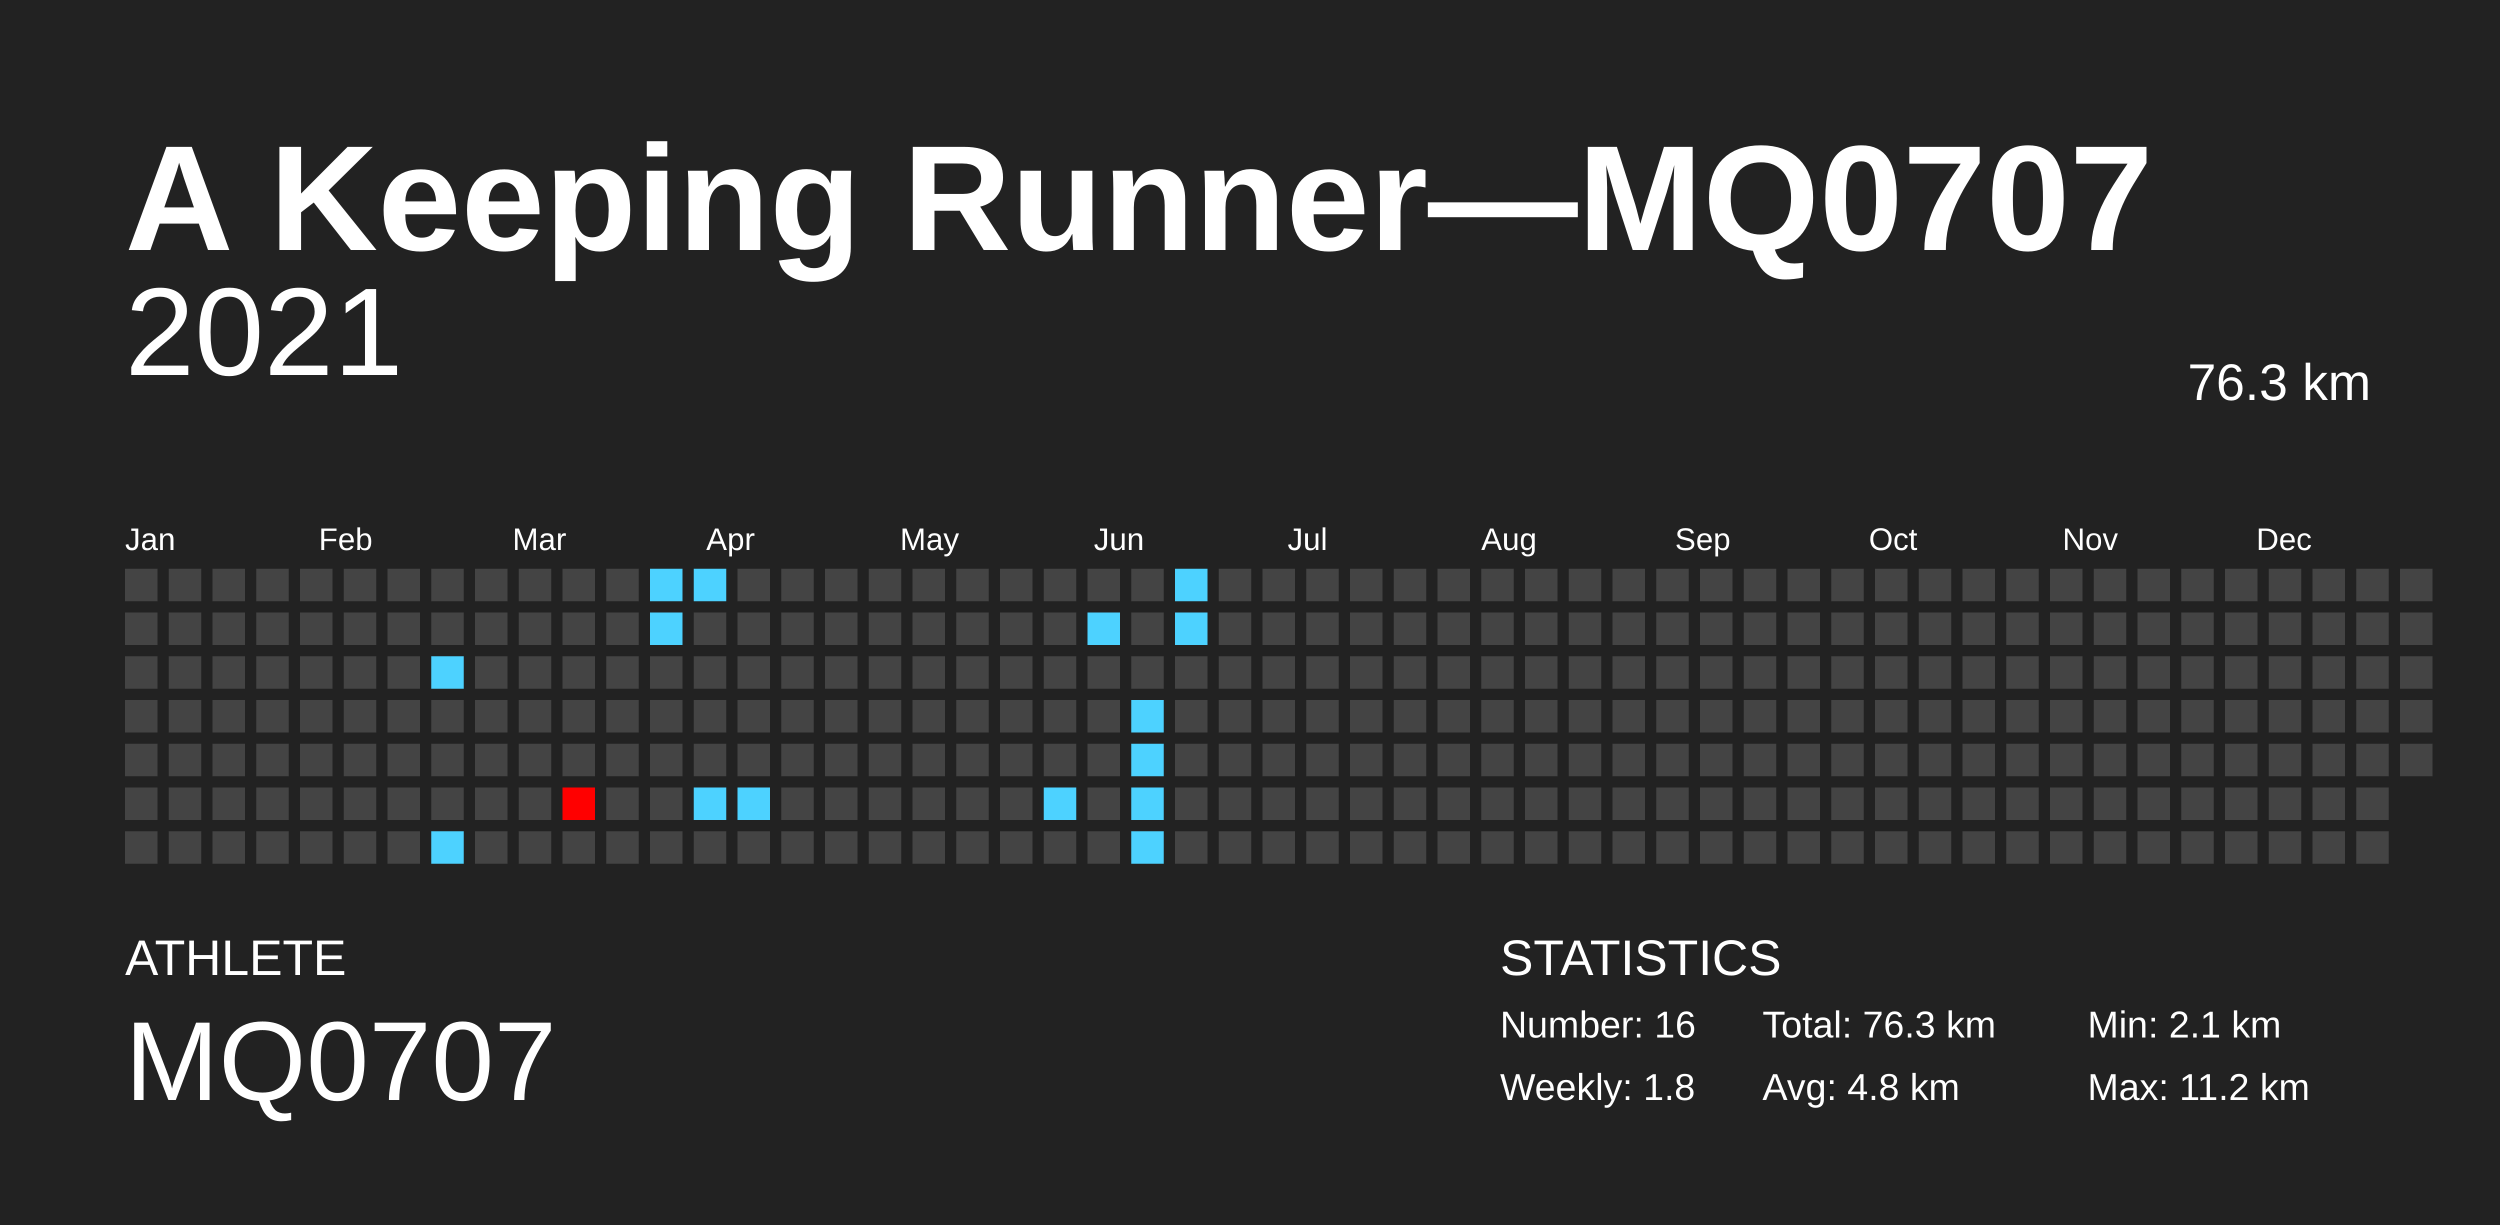
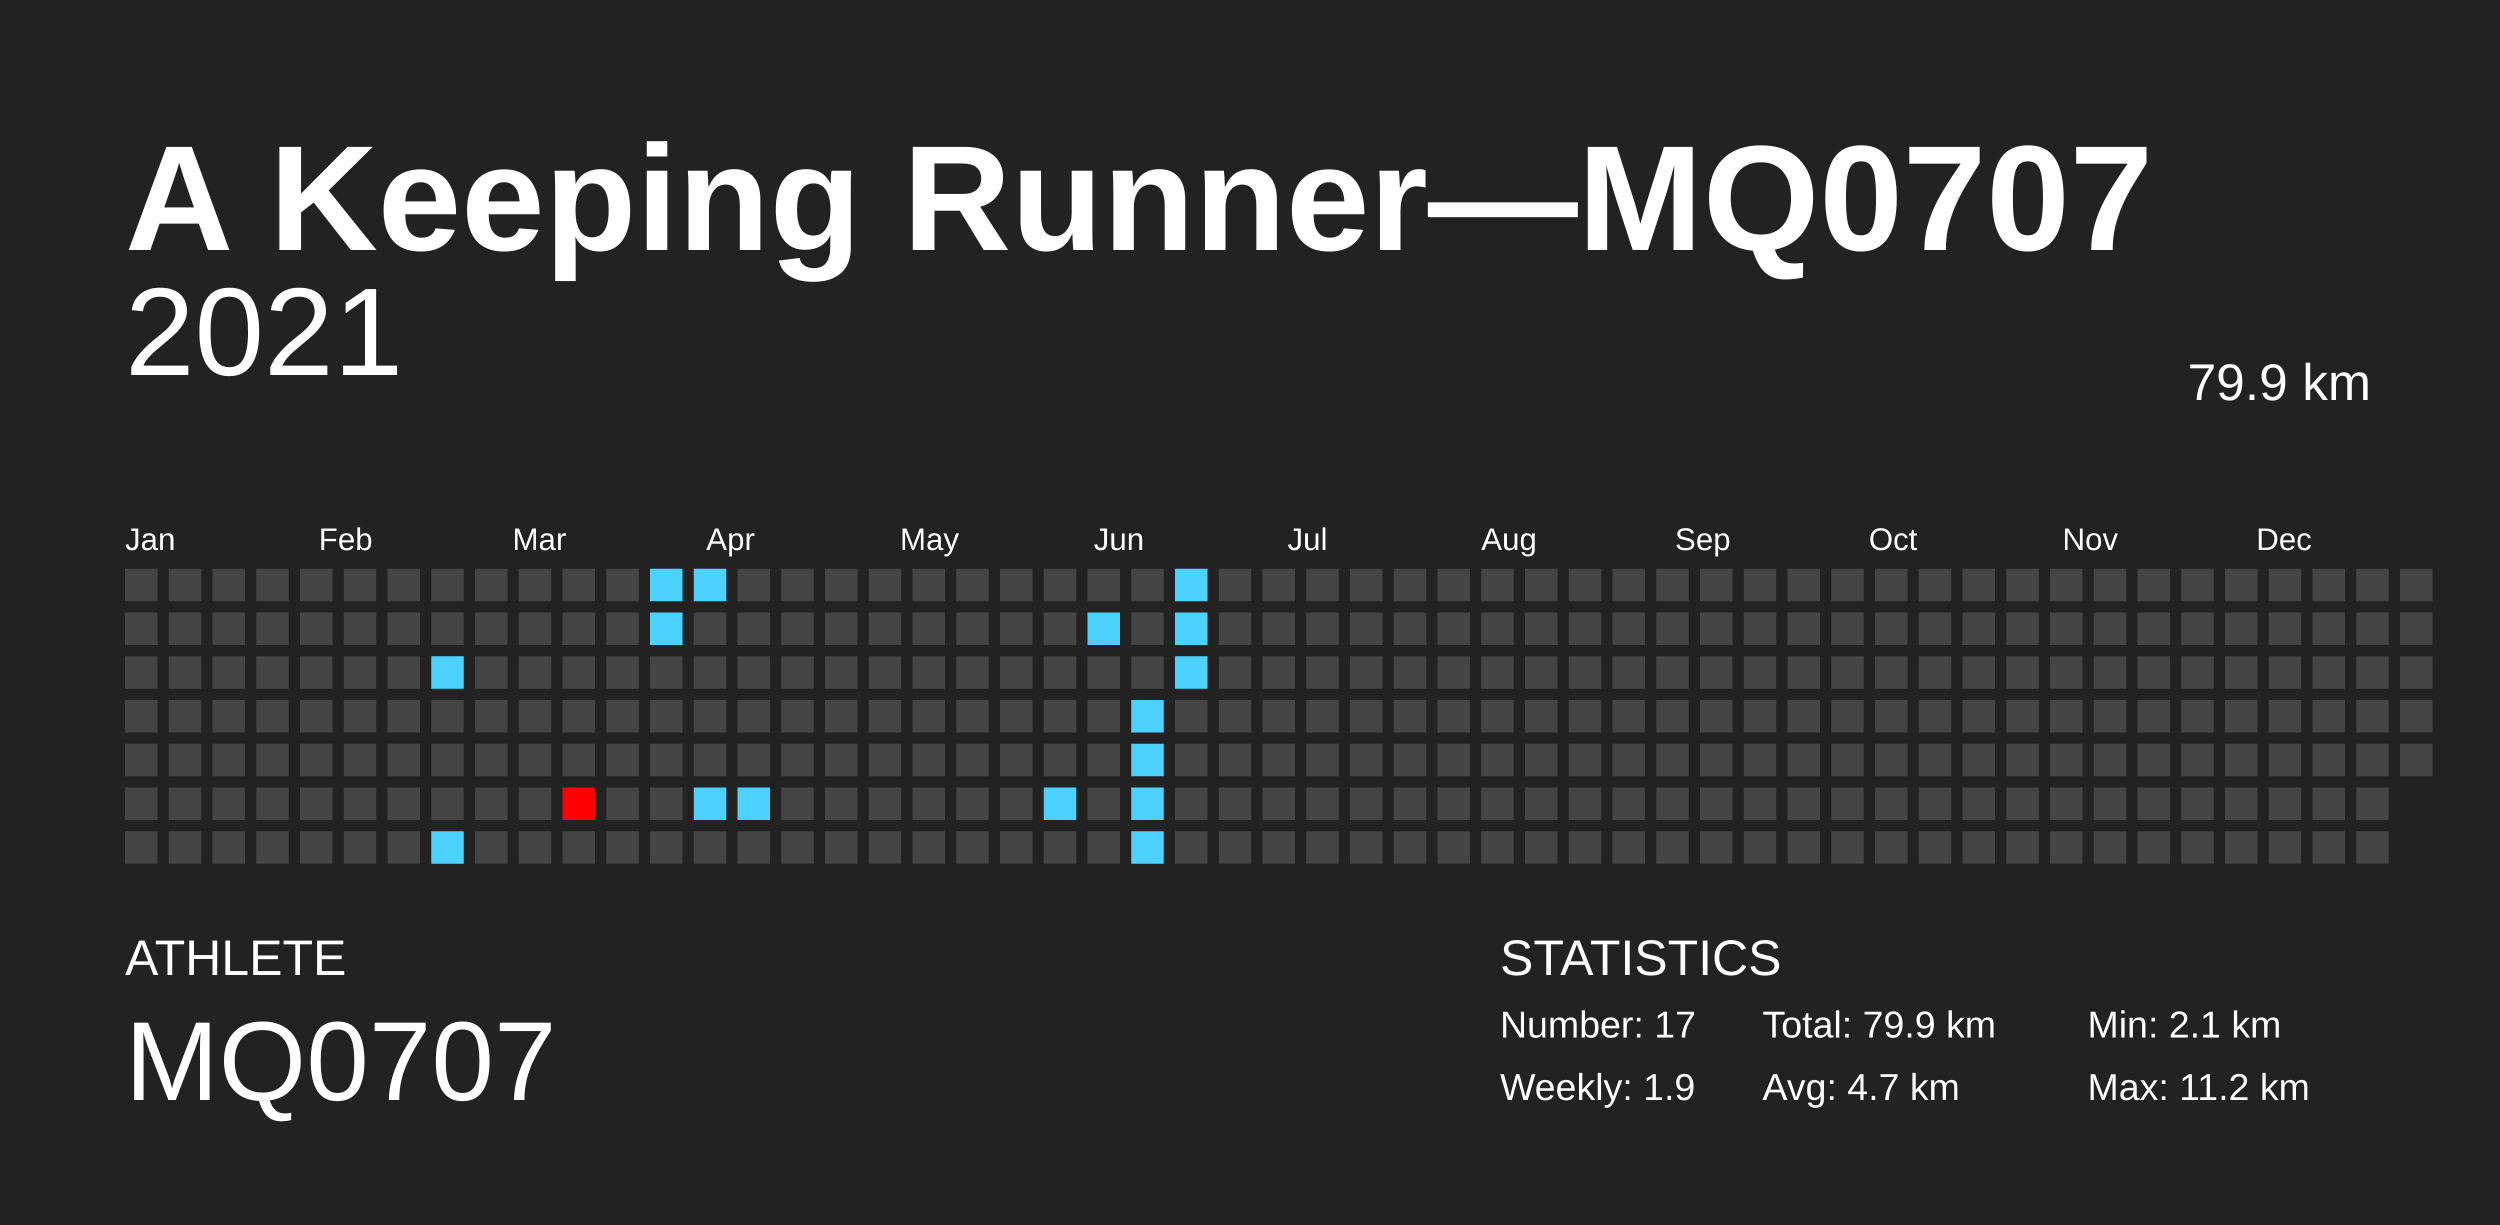
<svg xmlns="http://www.w3.org/2000/svg" baseProfile="full" height="98mm" version="1.1" viewBox="0,0,200,98" width="200mm">
  <defs />
  <rect fill="#222222" height="98" width="200" x="0" y="0" />
  <text fill="#FFFFFF" style="font-size:12px; font-family:Arial; font-weight:bold;" x="10" y="20">A Keeping Runner—MQ0707</text>
  <text fill="#FFFFFF" style="font-size:4px; font-family:Arial" x="10" y="78">ATHLETE</text>
  <text fill="#FFFFFF" style="font-size:9px; font-family:Arial" x="10" y="88">MQ0707</text>
  <text fill="#FFFFFF" style="font-size:4px; font-family:Arial" x="120" y="78">STATISTICS</text>
-   <text fill="#FFFFFF" style="font-size:3px; font-family:Arial" x="120" y="83">Number: 16</text>
-   <text fill="#FFFFFF" style="font-size:3px; font-family:Arial" x="120" y="88">Weekly: 1.8</text>
-   <text fill="#FFFFFF" style="font-size:3px; font-family:Arial" x="141" y="83">Total: 76.3 km</text>
-   <text fill="#FFFFFF" style="font-size:3px; font-family:Arial" x="141" y="88">Avg: 4.8 km</text>
+   <text fill="#FFFFFF" style="font-size:3px; font-family:Arial" x="120" y="83">Number: 17</text>
+   <text fill="#FFFFFF" style="font-size:3px; font-family:Arial" x="120" y="88">Weekly: 1.9</text>
+   <text fill="#FFFFFF" style="font-size:3px; font-family:Arial" x="141" y="83">Total: 79.9 km</text>
+   <text fill="#FFFFFF" style="font-size:3px; font-family:Arial" x="141" y="88">Avg: 4.7 km</text>
  <text fill="#FFFFFF" style="font-size:3px; font-family:Arial" x="167" y="83">Min: 2.1 km</text>
  <text fill="#FFFFFF" style="font-size:3px; font-family:Arial" x="167" y="88">Max: 11.2 km</text>
  <text alignment-baseline="hanging" fill="#FFFFFF" style="font-size:10.0px; font-family:Arial;" x="10" y="30">2021</text>
-   <text alignment-baseline="hanging" fill="#FFFFFF" style="font-size:4.125px; font-family:Arial;" x="175" y="32">76.3 km</text>
+   <text alignment-baseline="hanging" fill="#FFFFFF" style="font-size:4.125px; font-family:Arial;" x="175" y="32">79.9 km</text>
  <text fill="#FFFFFF" style="font-size:2.5px; font-family:Arial" x="10.0" y="44">Jan</text>
  <text fill="#FFFFFF" style="font-size:2.5px; font-family:Arial" x="25.5" y="44">Feb</text>
  <text fill="#FFFFFF" style="font-size:2.5px; font-family:Arial" x="41.0" y="44">Mar</text>
  <text fill="#FFFFFF" style="font-size:2.5px; font-family:Arial" x="56.5" y="44">Apr</text>
  <text fill="#FFFFFF" style="font-size:2.5px; font-family:Arial" x="72.0" y="44">May</text>
  <text fill="#FFFFFF" style="font-size:2.5px; font-family:Arial" x="87.5" y="44">Jun</text>
  <text fill="#FFFFFF" style="font-size:2.5px; font-family:Arial" x="103.0" y="44">Jul</text>
  <text fill="#FFFFFF" style="font-size:2.5px; font-family:Arial" x="118.5" y="44">Aug</text>
  <text fill="#FFFFFF" style="font-size:2.5px; font-family:Arial" x="134.0" y="44">Sep</text>
  <text fill="#FFFFFF" style="font-size:2.5px; font-family:Arial" x="149.5" y="44">Oct</text>
  <text fill="#FFFFFF" style="font-size:2.5px; font-family:Arial" x="165.0" y="44">Nov</text>
  <text fill="#FFFFFF" style="font-size:2.5px; font-family:Arial" x="180.5" y="44">Dec</text>
  <rect fill="#444444" height="2.6" width="2.6" x="10.0" y="45.5" />
  <rect fill="#444444" height="2.6" width="2.6" x="10.0" y="49.0" />
  <rect fill="#444444" height="2.6" width="2.6" x="10.0" y="52.5" />
  <rect fill="#444444" height="2.6" width="2.6" x="10.0" y="56.0" />
  <rect fill="#444444" height="2.6" width="2.6" x="10.0" y="59.5" />
  <rect fill="#444444" height="2.6" width="2.6" x="10.0" y="63.0" />
  <rect fill="#444444" height="2.6" width="2.6" x="10.0" y="66.5" />
  <rect fill="#444444" height="2.6" width="2.6" x="13.5" y="45.5" />
  <rect fill="#444444" height="2.6" width="2.6" x="13.5" y="49.0" />
  <rect fill="#444444" height="2.6" width="2.6" x="13.5" y="52.5" />
  <rect fill="#444444" height="2.6" width="2.6" x="13.5" y="56.0" />
  <rect fill="#444444" height="2.6" width="2.6" x="13.5" y="59.5" />
  <rect fill="#444444" height="2.6" width="2.6" x="13.5" y="63.0" />
  <rect fill="#444444" height="2.6" width="2.6" x="13.5" y="66.5" />
  <rect fill="#444444" height="2.6" width="2.6" x="17.0" y="45.5" />
  <rect fill="#444444" height="2.6" width="2.6" x="17.0" y="49.0" />
  <rect fill="#444444" height="2.6" width="2.6" x="17.0" y="52.5" />
  <rect fill="#444444" height="2.6" width="2.6" x="17.0" y="56.0" />
  <rect fill="#444444" height="2.6" width="2.6" x="17.0" y="59.5" />
  <rect fill="#444444" height="2.6" width="2.6" x="17.0" y="63.0" />
  <rect fill="#444444" height="2.6" width="2.6" x="17.0" y="66.5" />
  <rect fill="#444444" height="2.6" width="2.6" x="20.5" y="45.5" />
  <rect fill="#444444" height="2.6" width="2.6" x="20.5" y="49.0" />
  <rect fill="#444444" height="2.6" width="2.6" x="20.5" y="52.5" />
  <rect fill="#444444" height="2.6" width="2.6" x="20.5" y="56.0" />
  <rect fill="#444444" height="2.6" width="2.6" x="20.5" y="59.5" />
  <rect fill="#444444" height="2.6" width="2.6" x="20.5" y="63.0" />
  <rect fill="#444444" height="2.6" width="2.6" x="20.5" y="66.5" />
  <rect fill="#444444" height="2.6" width="2.6" x="24.0" y="45.5" />
  <rect fill="#444444" height="2.6" width="2.6" x="24.0" y="49.0" />
  <rect fill="#444444" height="2.6" width="2.6" x="24.0" y="52.5" />
  <rect fill="#444444" height="2.6" width="2.6" x="24.0" y="56.0" />
  <rect fill="#444444" height="2.6" width="2.6" x="24.0" y="59.5" />
  <rect fill="#444444" height="2.6" width="2.6" x="24.0" y="63.0" />
  <rect fill="#444444" height="2.6" width="2.6" x="24.0" y="66.5" />
  <rect fill="#444444" height="2.6" width="2.6" x="27.5" y="45.5" />
  <rect fill="#444444" height="2.6" width="2.6" x="27.5" y="49.0" />
  <rect fill="#444444" height="2.6" width="2.6" x="27.5" y="52.5" />
  <rect fill="#444444" height="2.6" width="2.6" x="27.5" y="56.0" />
  <rect fill="#444444" height="2.6" width="2.6" x="27.5" y="59.5" />
  <rect fill="#444444" height="2.6" width="2.6" x="27.5" y="63.0" />
  <rect fill="#444444" height="2.6" width="2.6" x="27.5" y="66.5" />
  <rect fill="#444444" height="2.6" width="2.6" x="31.0" y="45.5" />
  <rect fill="#444444" height="2.6" width="2.6" x="31.0" y="49.0" />
  <rect fill="#444444" height="2.6" width="2.6" x="31.0" y="52.5" />
  <rect fill="#444444" height="2.6" width="2.6" x="31.0" y="56.0" />
  <rect fill="#444444" height="2.6" width="2.6" x="31.0" y="59.5" />
  <rect fill="#444444" height="2.6" width="2.6" x="31.0" y="63.0" />
  <rect fill="#444444" height="2.6" width="2.6" x="31.0" y="66.5" />
  <rect fill="#444444" height="2.6" width="2.6" x="34.5" y="45.5" />
  <rect fill="#444444" height="2.6" width="2.6" x="34.5" y="49.0" />
  <rect fill="#4dd2ff" height="2.6" width="2.6" x="34.5" y="52.5" />
  <rect fill="#444444" height="2.6" width="2.6" x="34.5" y="56.0" />
  <rect fill="#444444" height="2.6" width="2.6" x="34.5" y="59.5" />
  <rect fill="#444444" height="2.6" width="2.6" x="34.5" y="63.0" />
  <rect fill="#4dd2ff" height="2.6" width="2.6" x="34.5" y="66.5" />
  <rect fill="#444444" height="2.6" width="2.6" x="38.0" y="45.5" />
  <rect fill="#444444" height="2.6" width="2.6" x="38.0" y="49.0" />
  <rect fill="#444444" height="2.6" width="2.6" x="38.0" y="52.5" />
  <rect fill="#444444" height="2.6" width="2.6" x="38.0" y="56.0" />
  <rect fill="#444444" height="2.6" width="2.6" x="38.0" y="59.5" />
  <rect fill="#444444" height="2.6" width="2.6" x="38.0" y="63.0" />
  <rect fill="#444444" height="2.6" width="2.6" x="38.0" y="66.5" />
  <rect fill="#444444" height="2.6" width="2.6" x="41.5" y="45.5" />
  <rect fill="#444444" height="2.6" width="2.6" x="41.5" y="49.0" />
  <rect fill="#444444" height="2.6" width="2.6" x="41.5" y="52.5" />
  <rect fill="#444444" height="2.6" width="2.6" x="41.5" y="56.0" />
  <rect fill="#444444" height="2.6" width="2.6" x="41.5" y="59.5" />
  <rect fill="#444444" height="2.6" width="2.6" x="41.5" y="63.0" />
  <rect fill="#444444" height="2.6" width="2.6" x="41.5" y="66.5" />
  <rect fill="#444444" height="2.6" width="2.6" x="45.0" y="45.5" />
  <rect fill="#444444" height="2.6" width="2.6" x="45.0" y="49.0" />
  <rect fill="#444444" height="2.6" width="2.6" x="45.0" y="52.5" />
  <rect fill="#444444" height="2.6" width="2.6" x="45.0" y="56.0" />
  <rect fill="#444444" height="2.6" width="2.6" x="45.0" y="59.5" />
  <rect fill="#ff0000" height="2.6" width="2.6" x="45.0" y="63.0" />
  <rect fill="#444444" height="2.6" width="2.6" x="45.0" y="66.5" />
  <rect fill="#444444" height="2.6" width="2.6" x="48.5" y="45.5" />
  <rect fill="#444444" height="2.6" width="2.6" x="48.5" y="49.0" />
  <rect fill="#444444" height="2.6" width="2.6" x="48.5" y="52.5" />
  <rect fill="#444444" height="2.6" width="2.6" x="48.5" y="56.0" />
  <rect fill="#444444" height="2.6" width="2.6" x="48.5" y="59.5" />
  <rect fill="#444444" height="2.6" width="2.6" x="48.5" y="63.0" />
  <rect fill="#444444" height="2.6" width="2.6" x="48.5" y="66.5" />
  <rect fill="#4dd2ff" height="2.6" width="2.6" x="52.0" y="45.5" />
  <rect fill="#4dd2ff" height="2.6" width="2.6" x="52.0" y="49.0" />
  <rect fill="#444444" height="2.6" width="2.6" x="52.0" y="52.5" />
  <rect fill="#444444" height="2.6" width="2.6" x="52.0" y="56.0" />
  <rect fill="#444444" height="2.6" width="2.6" x="52.0" y="59.5" />
  <rect fill="#444444" height="2.6" width="2.6" x="52.0" y="63.0" />
  <rect fill="#444444" height="2.6" width="2.6" x="52.0" y="66.5" />
  <rect fill="#4dd2ff" height="2.6" width="2.6" x="55.5" y="45.5" />
  <rect fill="#444444" height="2.6" width="2.6" x="55.5" y="49.0" />
  <rect fill="#444444" height="2.6" width="2.6" x="55.5" y="52.5" />
  <rect fill="#444444" height="2.6" width="2.6" x="55.5" y="56.0" />
  <rect fill="#444444" height="2.6" width="2.6" x="55.5" y="59.5" />
  <rect fill="#4dd2ff" height="2.6" width="2.6" x="55.5" y="63.0" />
  <rect fill="#444444" height="2.6" width="2.6" x="55.5" y="66.5" />
  <rect fill="#444444" height="2.6" width="2.6" x="59.0" y="45.5" />
  <rect fill="#444444" height="2.6" width="2.6" x="59.0" y="49.0" />
  <rect fill="#444444" height="2.6" width="2.6" x="59.0" y="52.5" />
  <rect fill="#444444" height="2.6" width="2.6" x="59.0" y="56.0" />
  <rect fill="#444444" height="2.6" width="2.6" x="59.0" y="59.5" />
  <rect fill="#4dd2ff" height="2.6" width="2.6" x="59.0" y="63.0" />
  <rect fill="#444444" height="2.6" width="2.6" x="59.0" y="66.5" />
  <rect fill="#444444" height="2.6" width="2.6" x="62.5" y="45.5" />
  <rect fill="#444444" height="2.6" width="2.6" x="62.5" y="49.0" />
  <rect fill="#444444" height="2.6" width="2.6" x="62.5" y="52.5" />
  <rect fill="#444444" height="2.6" width="2.6" x="62.5" y="56.0" />
  <rect fill="#444444" height="2.6" width="2.6" x="62.5" y="59.5" />
  <rect fill="#444444" height="2.6" width="2.6" x="62.5" y="63.0" />
  <rect fill="#444444" height="2.6" width="2.6" x="62.5" y="66.5" />
  <rect fill="#444444" height="2.6" width="2.6" x="66.0" y="45.5" />
  <rect fill="#444444" height="2.6" width="2.6" x="66.0" y="49.0" />
  <rect fill="#444444" height="2.6" width="2.6" x="66.0" y="52.5" />
  <rect fill="#444444" height="2.6" width="2.6" x="66.0" y="56.0" />
  <rect fill="#444444" height="2.6" width="2.6" x="66.0" y="59.5" />
  <rect fill="#444444" height="2.6" width="2.6" x="66.0" y="63.0" />
  <rect fill="#444444" height="2.6" width="2.6" x="66.0" y="66.5" />
  <rect fill="#444444" height="2.6" width="2.6" x="69.5" y="45.5" />
  <rect fill="#444444" height="2.6" width="2.6" x="69.5" y="49.0" />
  <rect fill="#444444" height="2.6" width="2.6" x="69.5" y="52.5" />
  <rect fill="#444444" height="2.6" width="2.6" x="69.5" y="56.0" />
  <rect fill="#444444" height="2.6" width="2.6" x="69.5" y="59.5" />
  <rect fill="#444444" height="2.6" width="2.6" x="69.5" y="63.0" />
  <rect fill="#444444" height="2.6" width="2.6" x="69.5" y="66.5" />
  <rect fill="#444444" height="2.6" width="2.6" x="73.0" y="45.5" />
  <rect fill="#444444" height="2.6" width="2.6" x="73.0" y="49.0" />
  <rect fill="#444444" height="2.6" width="2.6" x="73.0" y="52.5" />
  <rect fill="#444444" height="2.6" width="2.6" x="73.0" y="56.0" />
  <rect fill="#444444" height="2.6" width="2.6" x="73.0" y="59.5" />
  <rect fill="#444444" height="2.6" width="2.6" x="73.0" y="63.0" />
  <rect fill="#444444" height="2.6" width="2.6" x="73.0" y="66.5" />
  <rect fill="#444444" height="2.6" width="2.6" x="76.5" y="45.5" />
  <rect fill="#444444" height="2.6" width="2.6" x="76.5" y="49.0" />
  <rect fill="#444444" height="2.6" width="2.6" x="76.5" y="52.5" />
  <rect fill="#444444" height="2.6" width="2.6" x="76.5" y="56.0" />
  <rect fill="#444444" height="2.6" width="2.6" x="76.5" y="59.5" />
  <rect fill="#444444" height="2.6" width="2.6" x="76.5" y="63.0" />
  <rect fill="#444444" height="2.6" width="2.6" x="76.5" y="66.5" />
  <rect fill="#444444" height="2.6" width="2.6" x="80.0" y="45.5" />
  <rect fill="#444444" height="2.6" width="2.6" x="80.0" y="49.0" />
  <rect fill="#444444" height="2.6" width="2.6" x="80.0" y="52.5" />
  <rect fill="#444444" height="2.6" width="2.6" x="80.0" y="56.0" />
  <rect fill="#444444" height="2.6" width="2.6" x="80.0" y="59.5" />
  <rect fill="#444444" height="2.6" width="2.6" x="80.0" y="63.0" />
  <rect fill="#444444" height="2.6" width="2.6" x="80.0" y="66.5" />
  <rect fill="#444444" height="2.6" width="2.6" x="83.5" y="45.5" />
  <rect fill="#444444" height="2.6" width="2.6" x="83.5" y="49.0" />
  <rect fill="#444444" height="2.6" width="2.6" x="83.5" y="52.5" />
  <rect fill="#444444" height="2.6" width="2.6" x="83.5" y="56.0" />
  <rect fill="#444444" height="2.6" width="2.6" x="83.5" y="59.5" />
  <rect fill="#4dd2ff" height="2.6" width="2.6" x="83.5" y="63.0" />
  <rect fill="#444444" height="2.6" width="2.6" x="83.5" y="66.5" />
  <rect fill="#444444" height="2.6" width="2.6" x="87.0" y="45.5" />
  <rect fill="#4dd2ff" height="2.6" width="2.6" x="87.0" y="49.0" />
  <rect fill="#444444" height="2.6" width="2.6" x="87.0" y="52.5" />
  <rect fill="#444444" height="2.6" width="2.6" x="87.0" y="56.0" />
  <rect fill="#444444" height="2.6" width="2.6" x="87.0" y="59.5" />
  <rect fill="#444444" height="2.6" width="2.6" x="87.0" y="63.0" />
  <rect fill="#444444" height="2.6" width="2.6" x="87.0" y="66.5" />
  <rect fill="#444444" height="2.6" width="2.6" x="90.5" y="45.5" />
  <rect fill="#444444" height="2.6" width="2.6" x="90.5" y="49.0" />
  <rect fill="#444444" height="2.6" width="2.6" x="90.5" y="52.5" />
  <rect fill="#4dd2ff" height="2.6" width="2.6" x="90.5" y="56.0" />
  <rect fill="#4dd2ff" height="2.6" width="2.6" x="90.5" y="59.5" />
  <rect fill="#4dd2ff" height="2.6" width="2.6" x="90.5" y="63.0" />
  <rect fill="#4dd2ff" height="2.6" width="2.6" x="90.5" y="66.5" />
  <rect fill="#4dd2ff" height="2.6" width="2.6" x="94.0" y="45.5" />
  <rect fill="#4dd2ff" height="2.6" width="2.6" x="94.0" y="49.0" />
-   <rect fill="#444444" height="2.6" width="2.6" x="94.0" y="52.5" />
+   <rect fill="#4dd2ff" height="2.6" width="2.6" x="94.0" y="52.5" />
  <rect fill="#444444" height="2.6" width="2.6" x="94.0" y="56.0" />
  <rect fill="#444444" height="2.6" width="2.6" x="94.0" y="59.5" />
  <rect fill="#444444" height="2.6" width="2.6" x="94.0" y="63.0" />
  <rect fill="#444444" height="2.6" width="2.6" x="94.0" y="66.5" />
  <rect fill="#444444" height="2.6" width="2.6" x="97.5" y="45.5" />
  <rect fill="#444444" height="2.6" width="2.6" x="97.5" y="49.0" />
  <rect fill="#444444" height="2.6" width="2.6" x="97.5" y="52.5" />
  <rect fill="#444444" height="2.6" width="2.6" x="97.5" y="56.0" />
  <rect fill="#444444" height="2.6" width="2.6" x="97.5" y="59.5" />
  <rect fill="#444444" height="2.6" width="2.6" x="97.5" y="63.0" />
  <rect fill="#444444" height="2.6" width="2.6" x="97.5" y="66.5" />
  <rect fill="#444444" height="2.6" width="2.6" x="101.0" y="45.5" />
  <rect fill="#444444" height="2.6" width="2.6" x="101.0" y="49.0" />
  <rect fill="#444444" height="2.6" width="2.6" x="101.0" y="52.5" />
  <rect fill="#444444" height="2.6" width="2.6" x="101.0" y="56.0" />
  <rect fill="#444444" height="2.6" width="2.6" x="101.0" y="59.5" />
  <rect fill="#444444" height="2.6" width="2.6" x="101.0" y="63.0" />
  <rect fill="#444444" height="2.6" width="2.6" x="101.0" y="66.5" />
  <rect fill="#444444" height="2.6" width="2.6" x="104.5" y="45.5" />
  <rect fill="#444444" height="2.6" width="2.6" x="104.5" y="49.0" />
  <rect fill="#444444" height="2.6" width="2.6" x="104.5" y="52.5" />
  <rect fill="#444444" height="2.6" width="2.6" x="104.5" y="56.0" />
  <rect fill="#444444" height="2.6" width="2.6" x="104.5" y="59.5" />
  <rect fill="#444444" height="2.6" width="2.6" x="104.5" y="63.0" />
  <rect fill="#444444" height="2.6" width="2.6" x="104.5" y="66.5" />
  <rect fill="#444444" height="2.6" width="2.6" x="108.0" y="45.5" />
  <rect fill="#444444" height="2.6" width="2.6" x="108.0" y="49.0" />
  <rect fill="#444444" height="2.6" width="2.6" x="108.0" y="52.5" />
  <rect fill="#444444" height="2.6" width="2.6" x="108.0" y="56.0" />
  <rect fill="#444444" height="2.6" width="2.6" x="108.0" y="59.5" />
  <rect fill="#444444" height="2.6" width="2.6" x="108.0" y="63.0" />
  <rect fill="#444444" height="2.6" width="2.6" x="108.0" y="66.5" />
  <rect fill="#444444" height="2.6" width="2.6" x="111.5" y="45.5" />
  <rect fill="#444444" height="2.6" width="2.6" x="111.5" y="49.0" />
  <rect fill="#444444" height="2.6" width="2.6" x="111.5" y="52.5" />
  <rect fill="#444444" height="2.6" width="2.6" x="111.5" y="56.0" />
  <rect fill="#444444" height="2.6" width="2.6" x="111.5" y="59.5" />
  <rect fill="#444444" height="2.6" width="2.6" x="111.5" y="63.0" />
  <rect fill="#444444" height="2.6" width="2.6" x="111.5" y="66.5" />
  <rect fill="#444444" height="2.6" width="2.6" x="115.0" y="45.5" />
  <rect fill="#444444" height="2.6" width="2.6" x="115.0" y="49.0" />
  <rect fill="#444444" height="2.6" width="2.6" x="115.0" y="52.5" />
  <rect fill="#444444" height="2.6" width="2.6" x="115.0" y="56.0" />
  <rect fill="#444444" height="2.6" width="2.6" x="115.0" y="59.5" />
  <rect fill="#444444" height="2.6" width="2.6" x="115.0" y="63.0" />
  <rect fill="#444444" height="2.6" width="2.6" x="115.0" y="66.5" />
  <rect fill="#444444" height="2.6" width="2.6" x="118.5" y="45.5" />
  <rect fill="#444444" height="2.6" width="2.6" x="118.5" y="49.0" />
  <rect fill="#444444" height="2.6" width="2.6" x="118.5" y="52.5" />
  <rect fill="#444444" height="2.6" width="2.6" x="118.5" y="56.0" />
  <rect fill="#444444" height="2.6" width="2.6" x="118.5" y="59.5" />
  <rect fill="#444444" height="2.6" width="2.6" x="118.5" y="63.0" />
  <rect fill="#444444" height="2.6" width="2.6" x="118.5" y="66.5" />
  <rect fill="#444444" height="2.6" width="2.6" x="122.0" y="45.5" />
  <rect fill="#444444" height="2.6" width="2.6" x="122.0" y="49.0" />
  <rect fill="#444444" height="2.6" width="2.6" x="122.0" y="52.5" />
  <rect fill="#444444" height="2.6" width="2.6" x="122.0" y="56.0" />
  <rect fill="#444444" height="2.6" width="2.6" x="122.0" y="59.5" />
  <rect fill="#444444" height="2.6" width="2.6" x="122.0" y="63.0" />
  <rect fill="#444444" height="2.6" width="2.6" x="122.0" y="66.5" />
  <rect fill="#444444" height="2.6" width="2.6" x="125.5" y="45.5" />
  <rect fill="#444444" height="2.6" width="2.6" x="125.5" y="49.0" />
  <rect fill="#444444" height="2.6" width="2.6" x="125.5" y="52.5" />
  <rect fill="#444444" height="2.6" width="2.6" x="125.5" y="56.0" />
  <rect fill="#444444" height="2.6" width="2.6" x="125.5" y="59.5" />
  <rect fill="#444444" height="2.6" width="2.6" x="125.5" y="63.0" />
  <rect fill="#444444" height="2.6" width="2.6" x="125.5" y="66.5" />
  <rect fill="#444444" height="2.6" width="2.6" x="129.0" y="45.5" />
  <rect fill="#444444" height="2.6" width="2.6" x="129.0" y="49.0" />
  <rect fill="#444444" height="2.6" width="2.6" x="129.0" y="52.5" />
  <rect fill="#444444" height="2.6" width="2.6" x="129.0" y="56.0" />
  <rect fill="#444444" height="2.6" width="2.6" x="129.0" y="59.5" />
  <rect fill="#444444" height="2.6" width="2.6" x="129.0" y="63.0" />
  <rect fill="#444444" height="2.6" width="2.6" x="129.0" y="66.5" />
  <rect fill="#444444" height="2.6" width="2.6" x="132.5" y="45.5" />
  <rect fill="#444444" height="2.6" width="2.6" x="132.5" y="49.0" />
  <rect fill="#444444" height="2.6" width="2.6" x="132.5" y="52.5" />
  <rect fill="#444444" height="2.6" width="2.6" x="132.5" y="56.0" />
  <rect fill="#444444" height="2.6" width="2.6" x="132.5" y="59.5" />
  <rect fill="#444444" height="2.6" width="2.6" x="132.5" y="63.0" />
  <rect fill="#444444" height="2.6" width="2.6" x="132.5" y="66.5" />
  <rect fill="#444444" height="2.6" width="2.6" x="136.0" y="45.5" />
  <rect fill="#444444" height="2.6" width="2.6" x="136.0" y="49.0" />
  <rect fill="#444444" height="2.6" width="2.6" x="136.0" y="52.5" />
  <rect fill="#444444" height="2.6" width="2.6" x="136.0" y="56.0" />
  <rect fill="#444444" height="2.6" width="2.6" x="136.0" y="59.5" />
  <rect fill="#444444" height="2.6" width="2.6" x="136.0" y="63.0" />
  <rect fill="#444444" height="2.6" width="2.6" x="136.0" y="66.5" />
  <rect fill="#444444" height="2.6" width="2.6" x="139.5" y="45.5" />
  <rect fill="#444444" height="2.6" width="2.6" x="139.5" y="49.0" />
  <rect fill="#444444" height="2.6" width="2.6" x="139.5" y="52.5" />
  <rect fill="#444444" height="2.6" width="2.6" x="139.5" y="56.0" />
  <rect fill="#444444" height="2.6" width="2.6" x="139.5" y="59.5" />
  <rect fill="#444444" height="2.6" width="2.6" x="139.5" y="63.0" />
  <rect fill="#444444" height="2.6" width="2.6" x="139.5" y="66.5" />
  <rect fill="#444444" height="2.6" width="2.6" x="143.0" y="45.5" />
  <rect fill="#444444" height="2.6" width="2.6" x="143.0" y="49.0" />
  <rect fill="#444444" height="2.6" width="2.6" x="143.0" y="52.5" />
  <rect fill="#444444" height="2.6" width="2.6" x="143.0" y="56.0" />
  <rect fill="#444444" height="2.6" width="2.6" x="143.0" y="59.5" />
  <rect fill="#444444" height="2.6" width="2.6" x="143.0" y="63.0" />
  <rect fill="#444444" height="2.6" width="2.6" x="143.0" y="66.5" />
  <rect fill="#444444" height="2.6" width="2.6" x="146.5" y="45.5" />
  <rect fill="#444444" height="2.6" width="2.6" x="146.5" y="49.0" />
  <rect fill="#444444" height="2.6" width="2.6" x="146.5" y="52.5" />
  <rect fill="#444444" height="2.6" width="2.6" x="146.5" y="56.0" />
  <rect fill="#444444" height="2.6" width="2.6" x="146.5" y="59.5" />
  <rect fill="#444444" height="2.6" width="2.6" x="146.5" y="63.0" />
  <rect fill="#444444" height="2.6" width="2.6" x="146.5" y="66.5" />
  <rect fill="#444444" height="2.6" width="2.6" x="150.0" y="45.5" />
  <rect fill="#444444" height="2.6" width="2.6" x="150.0" y="49.0" />
  <rect fill="#444444" height="2.6" width="2.6" x="150.0" y="52.5" />
  <rect fill="#444444" height="2.6" width="2.6" x="150.0" y="56.0" />
  <rect fill="#444444" height="2.6" width="2.6" x="150.0" y="59.5" />
  <rect fill="#444444" height="2.6" width="2.6" x="150.0" y="63.0" />
  <rect fill="#444444" height="2.6" width="2.6" x="150.0" y="66.5" />
  <rect fill="#444444" height="2.6" width="2.6" x="153.5" y="45.5" />
  <rect fill="#444444" height="2.6" width="2.6" x="153.5" y="49.0" />
  <rect fill="#444444" height="2.6" width="2.6" x="153.5" y="52.5" />
  <rect fill="#444444" height="2.6" width="2.6" x="153.5" y="56.0" />
  <rect fill="#444444" height="2.6" width="2.6" x="153.5" y="59.5" />
  <rect fill="#444444" height="2.6" width="2.6" x="153.5" y="63.0" />
  <rect fill="#444444" height="2.6" width="2.6" x="153.5" y="66.5" />
  <rect fill="#444444" height="2.6" width="2.6" x="157.0" y="45.5" />
  <rect fill="#444444" height="2.6" width="2.6" x="157.0" y="49.0" />
  <rect fill="#444444" height="2.6" width="2.6" x="157.0" y="52.5" />
  <rect fill="#444444" height="2.6" width="2.6" x="157.0" y="56.0" />
  <rect fill="#444444" height="2.6" width="2.6" x="157.0" y="59.5" />
  <rect fill="#444444" height="2.6" width="2.6" x="157.0" y="63.0" />
  <rect fill="#444444" height="2.6" width="2.6" x="157.0" y="66.5" />
  <rect fill="#444444" height="2.6" width="2.6" x="160.5" y="45.5" />
  <rect fill="#444444" height="2.6" width="2.6" x="160.5" y="49.0" />
  <rect fill="#444444" height="2.6" width="2.6" x="160.5" y="52.5" />
  <rect fill="#444444" height="2.6" width="2.6" x="160.5" y="56.0" />
  <rect fill="#444444" height="2.6" width="2.6" x="160.5" y="59.5" />
  <rect fill="#444444" height="2.6" width="2.6" x="160.5" y="63.0" />
  <rect fill="#444444" height="2.6" width="2.6" x="160.5" y="66.5" />
  <rect fill="#444444" height="2.6" width="2.6" x="164.0" y="45.5" />
  <rect fill="#444444" height="2.6" width="2.6" x="164.0" y="49.0" />
  <rect fill="#444444" height="2.6" width="2.6" x="164.0" y="52.5" />
  <rect fill="#444444" height="2.6" width="2.6" x="164.0" y="56.0" />
  <rect fill="#444444" height="2.6" width="2.6" x="164.0" y="59.5" />
  <rect fill="#444444" height="2.6" width="2.6" x="164.0" y="63.0" />
  <rect fill="#444444" height="2.6" width="2.6" x="164.0" y="66.5" />
  <rect fill="#444444" height="2.6" width="2.6" x="167.5" y="45.5" />
  <rect fill="#444444" height="2.6" width="2.6" x="167.5" y="49.0" />
  <rect fill="#444444" height="2.6" width="2.6" x="167.5" y="52.5" />
  <rect fill="#444444" height="2.6" width="2.6" x="167.5" y="56.0" />
  <rect fill="#444444" height="2.6" width="2.6" x="167.5" y="59.5" />
  <rect fill="#444444" height="2.6" width="2.6" x="167.5" y="63.0" />
  <rect fill="#444444" height="2.6" width="2.6" x="167.5" y="66.5" />
  <rect fill="#444444" height="2.6" width="2.6" x="171.0" y="45.5" />
  <rect fill="#444444" height="2.6" width="2.6" x="171.0" y="49.0" />
  <rect fill="#444444" height="2.6" width="2.6" x="171.0" y="52.5" />
  <rect fill="#444444" height="2.6" width="2.6" x="171.0" y="56.0" />
  <rect fill="#444444" height="2.6" width="2.6" x="171.0" y="59.5" />
  <rect fill="#444444" height="2.6" width="2.6" x="171.0" y="63.0" />
  <rect fill="#444444" height="2.6" width="2.6" x="171.0" y="66.5" />
  <rect fill="#444444" height="2.6" width="2.6" x="174.5" y="45.5" />
  <rect fill="#444444" height="2.6" width="2.6" x="174.5" y="49.0" />
  <rect fill="#444444" height="2.6" width="2.6" x="174.5" y="52.5" />
  <rect fill="#444444" height="2.6" width="2.6" x="174.5" y="56.0" />
  <rect fill="#444444" height="2.6" width="2.6" x="174.5" y="59.5" />
  <rect fill="#444444" height="2.6" width="2.6" x="174.5" y="63.0" />
  <rect fill="#444444" height="2.6" width="2.6" x="174.5" y="66.5" />
  <rect fill="#444444" height="2.6" width="2.6" x="178.0" y="45.5" />
  <rect fill="#444444" height="2.6" width="2.6" x="178.0" y="49.0" />
  <rect fill="#444444" height="2.6" width="2.6" x="178.0" y="52.5" />
  <rect fill="#444444" height="2.6" width="2.6" x="178.0" y="56.0" />
  <rect fill="#444444" height="2.6" width="2.6" x="178.0" y="59.5" />
  <rect fill="#444444" height="2.6" width="2.6" x="178.0" y="63.0" />
  <rect fill="#444444" height="2.6" width="2.6" x="178.0" y="66.5" />
  <rect fill="#444444" height="2.6" width="2.6" x="181.5" y="45.5" />
  <rect fill="#444444" height="2.6" width="2.6" x="181.5" y="49.0" />
  <rect fill="#444444" height="2.6" width="2.6" x="181.5" y="52.5" />
  <rect fill="#444444" height="2.6" width="2.6" x="181.5" y="56.0" />
  <rect fill="#444444" height="2.6" width="2.6" x="181.5" y="59.5" />
  <rect fill="#444444" height="2.6" width="2.6" x="181.5" y="63.0" />
  <rect fill="#444444" height="2.6" width="2.6" x="181.5" y="66.5" />
  <rect fill="#444444" height="2.6" width="2.6" x="185.0" y="45.5" />
  <rect fill="#444444" height="2.6" width="2.6" x="185.0" y="49.0" />
  <rect fill="#444444" height="2.6" width="2.6" x="185.0" y="52.5" />
  <rect fill="#444444" height="2.6" width="2.6" x="185.0" y="56.0" />
  <rect fill="#444444" height="2.6" width="2.6" x="185.0" y="59.5" />
  <rect fill="#444444" height="2.6" width="2.6" x="185.0" y="63.0" />
  <rect fill="#444444" height="2.6" width="2.6" x="185.0" y="66.5" />
  <rect fill="#444444" height="2.6" width="2.6" x="188.5" y="45.5" />
  <rect fill="#444444" height="2.6" width="2.6" x="188.5" y="49.0" />
  <rect fill="#444444" height="2.6" width="2.6" x="188.5" y="52.5" />
  <rect fill="#444444" height="2.6" width="2.6" x="188.5" y="56.0" />
  <rect fill="#444444" height="2.6" width="2.6" x="188.5" y="59.5" />
  <rect fill="#444444" height="2.6" width="2.6" x="188.5" y="63.0" />
  <rect fill="#444444" height="2.6" width="2.6" x="188.5" y="66.5" />
  <rect fill="#444444" height="2.6" width="2.6" x="192.0" y="45.5" />
  <rect fill="#444444" height="2.6" width="2.6" x="192.0" y="49.0" />
  <rect fill="#444444" height="2.6" width="2.6" x="192.0" y="52.5" />
  <rect fill="#444444" height="2.6" width="2.6" x="192.0" y="56.0" />
  <rect fill="#444444" height="2.6" width="2.6" x="192.0" y="59.5" />
</svg>
